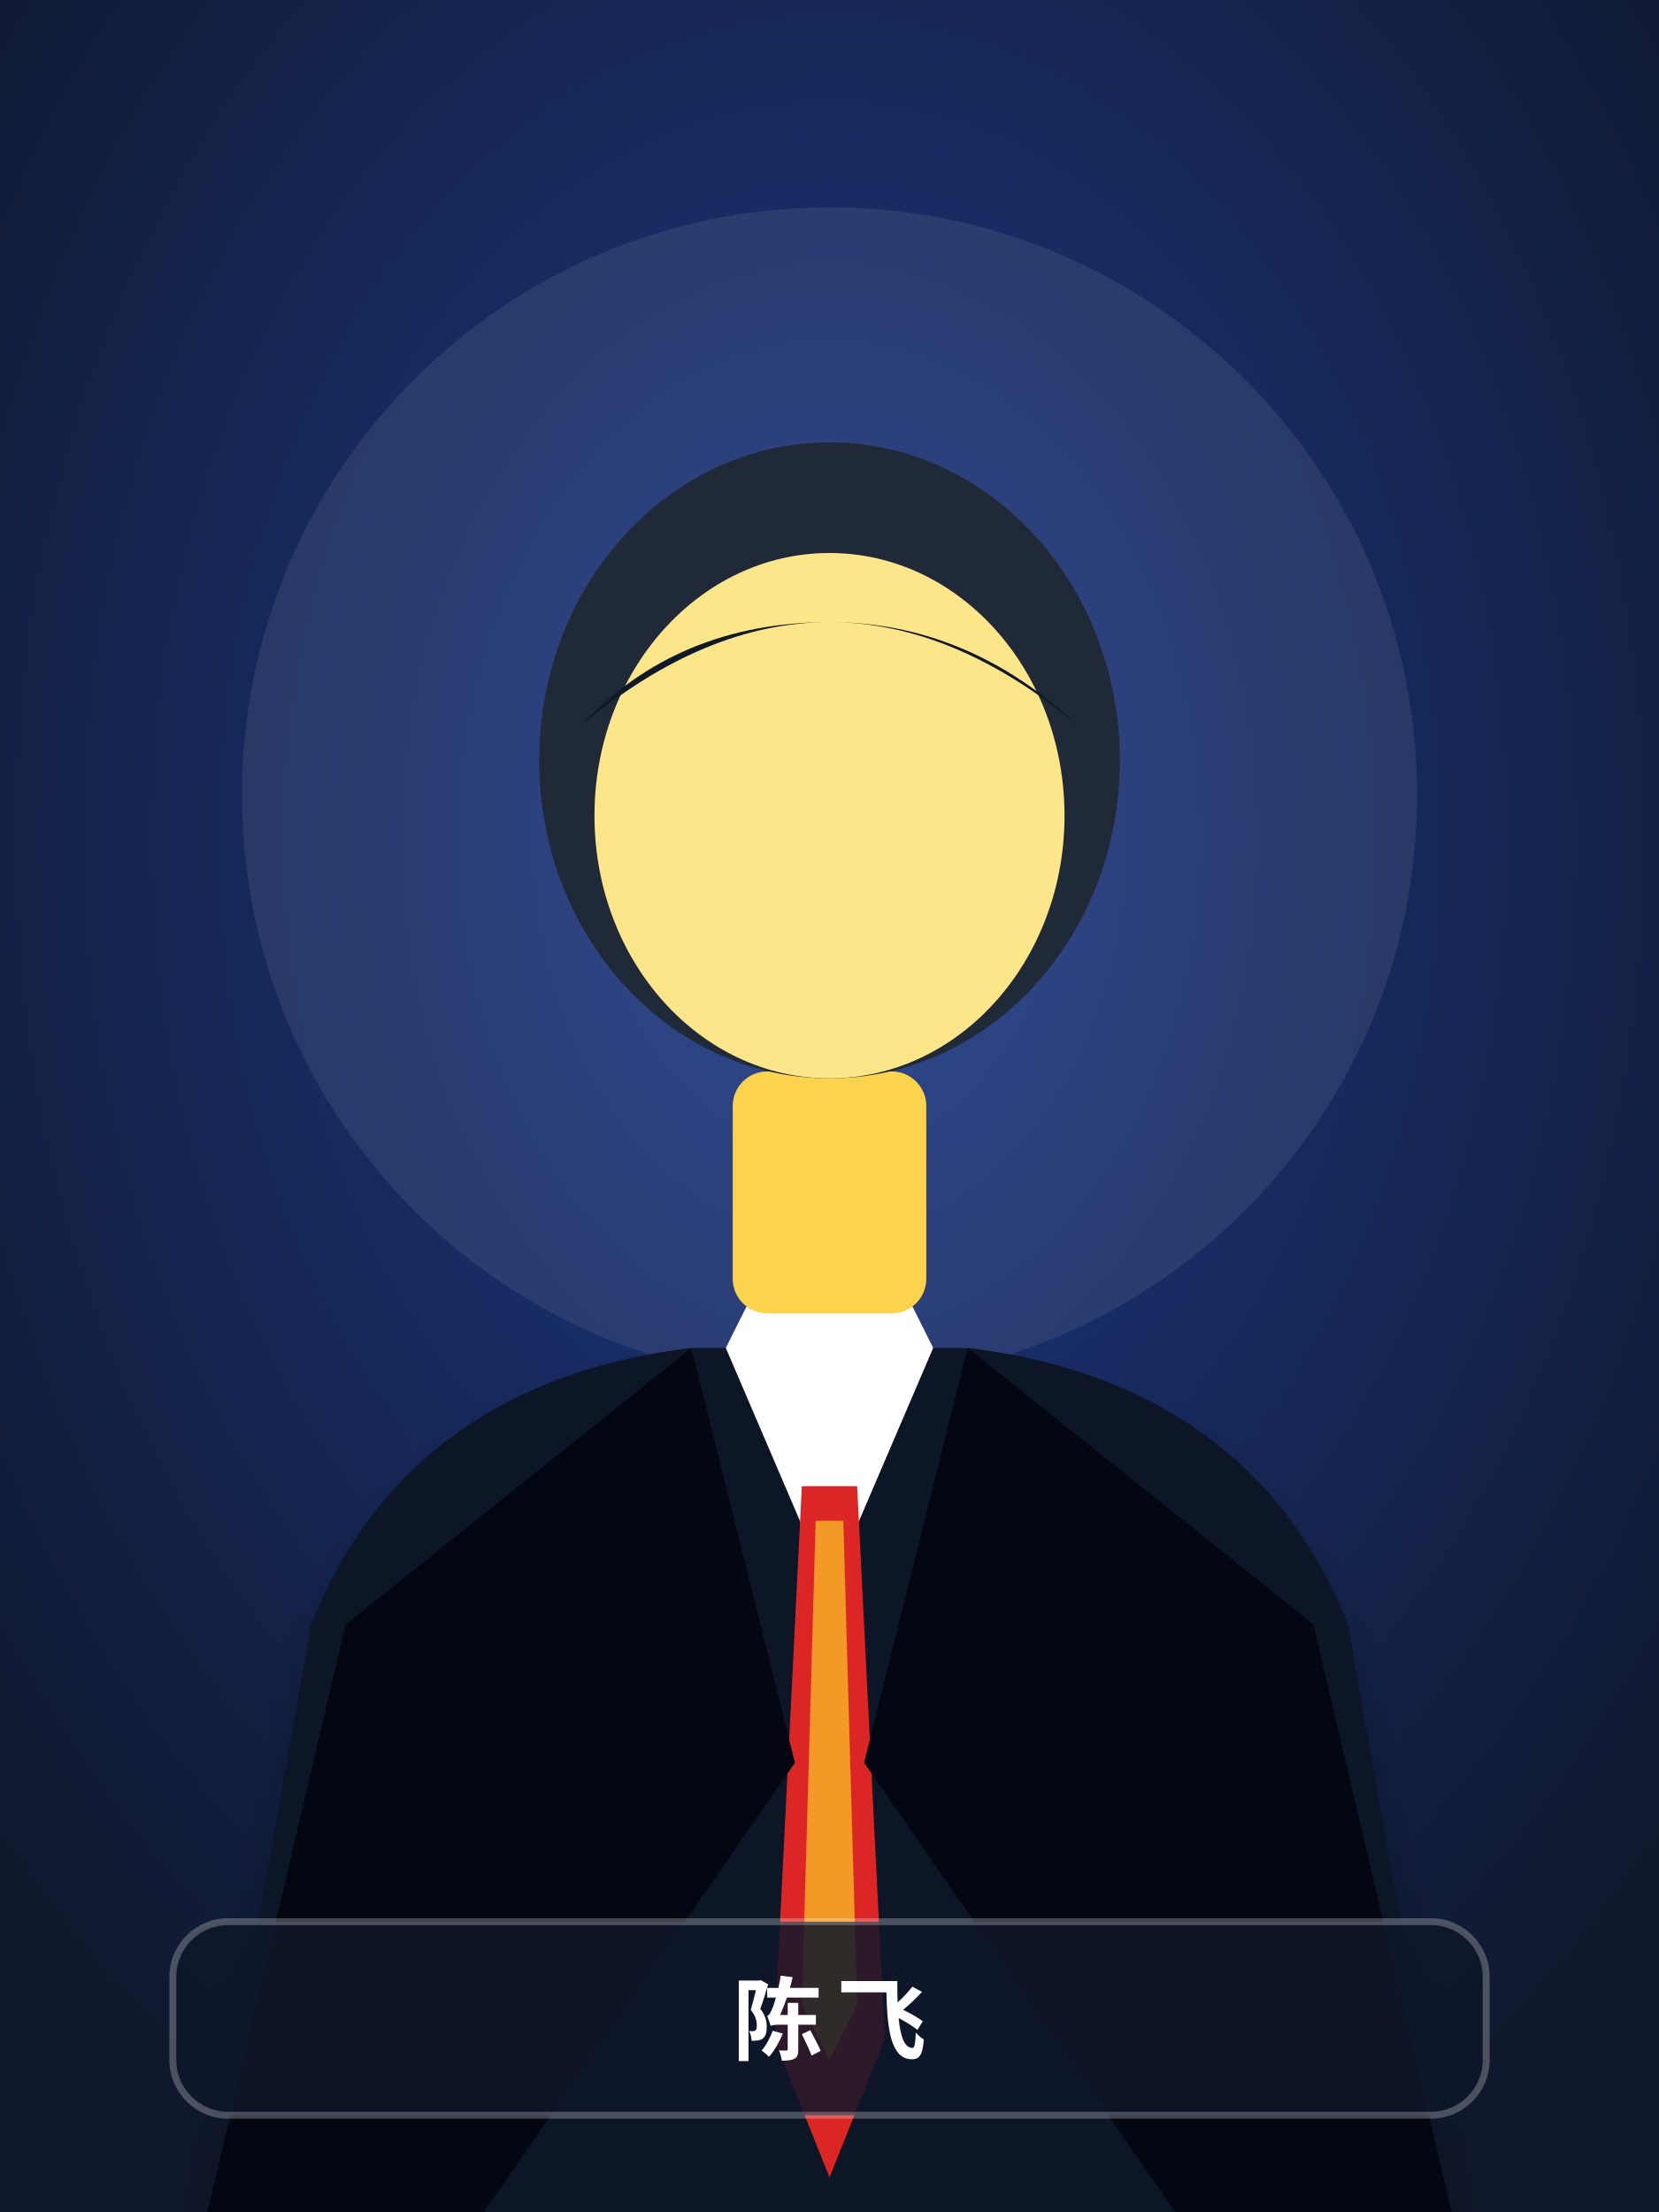
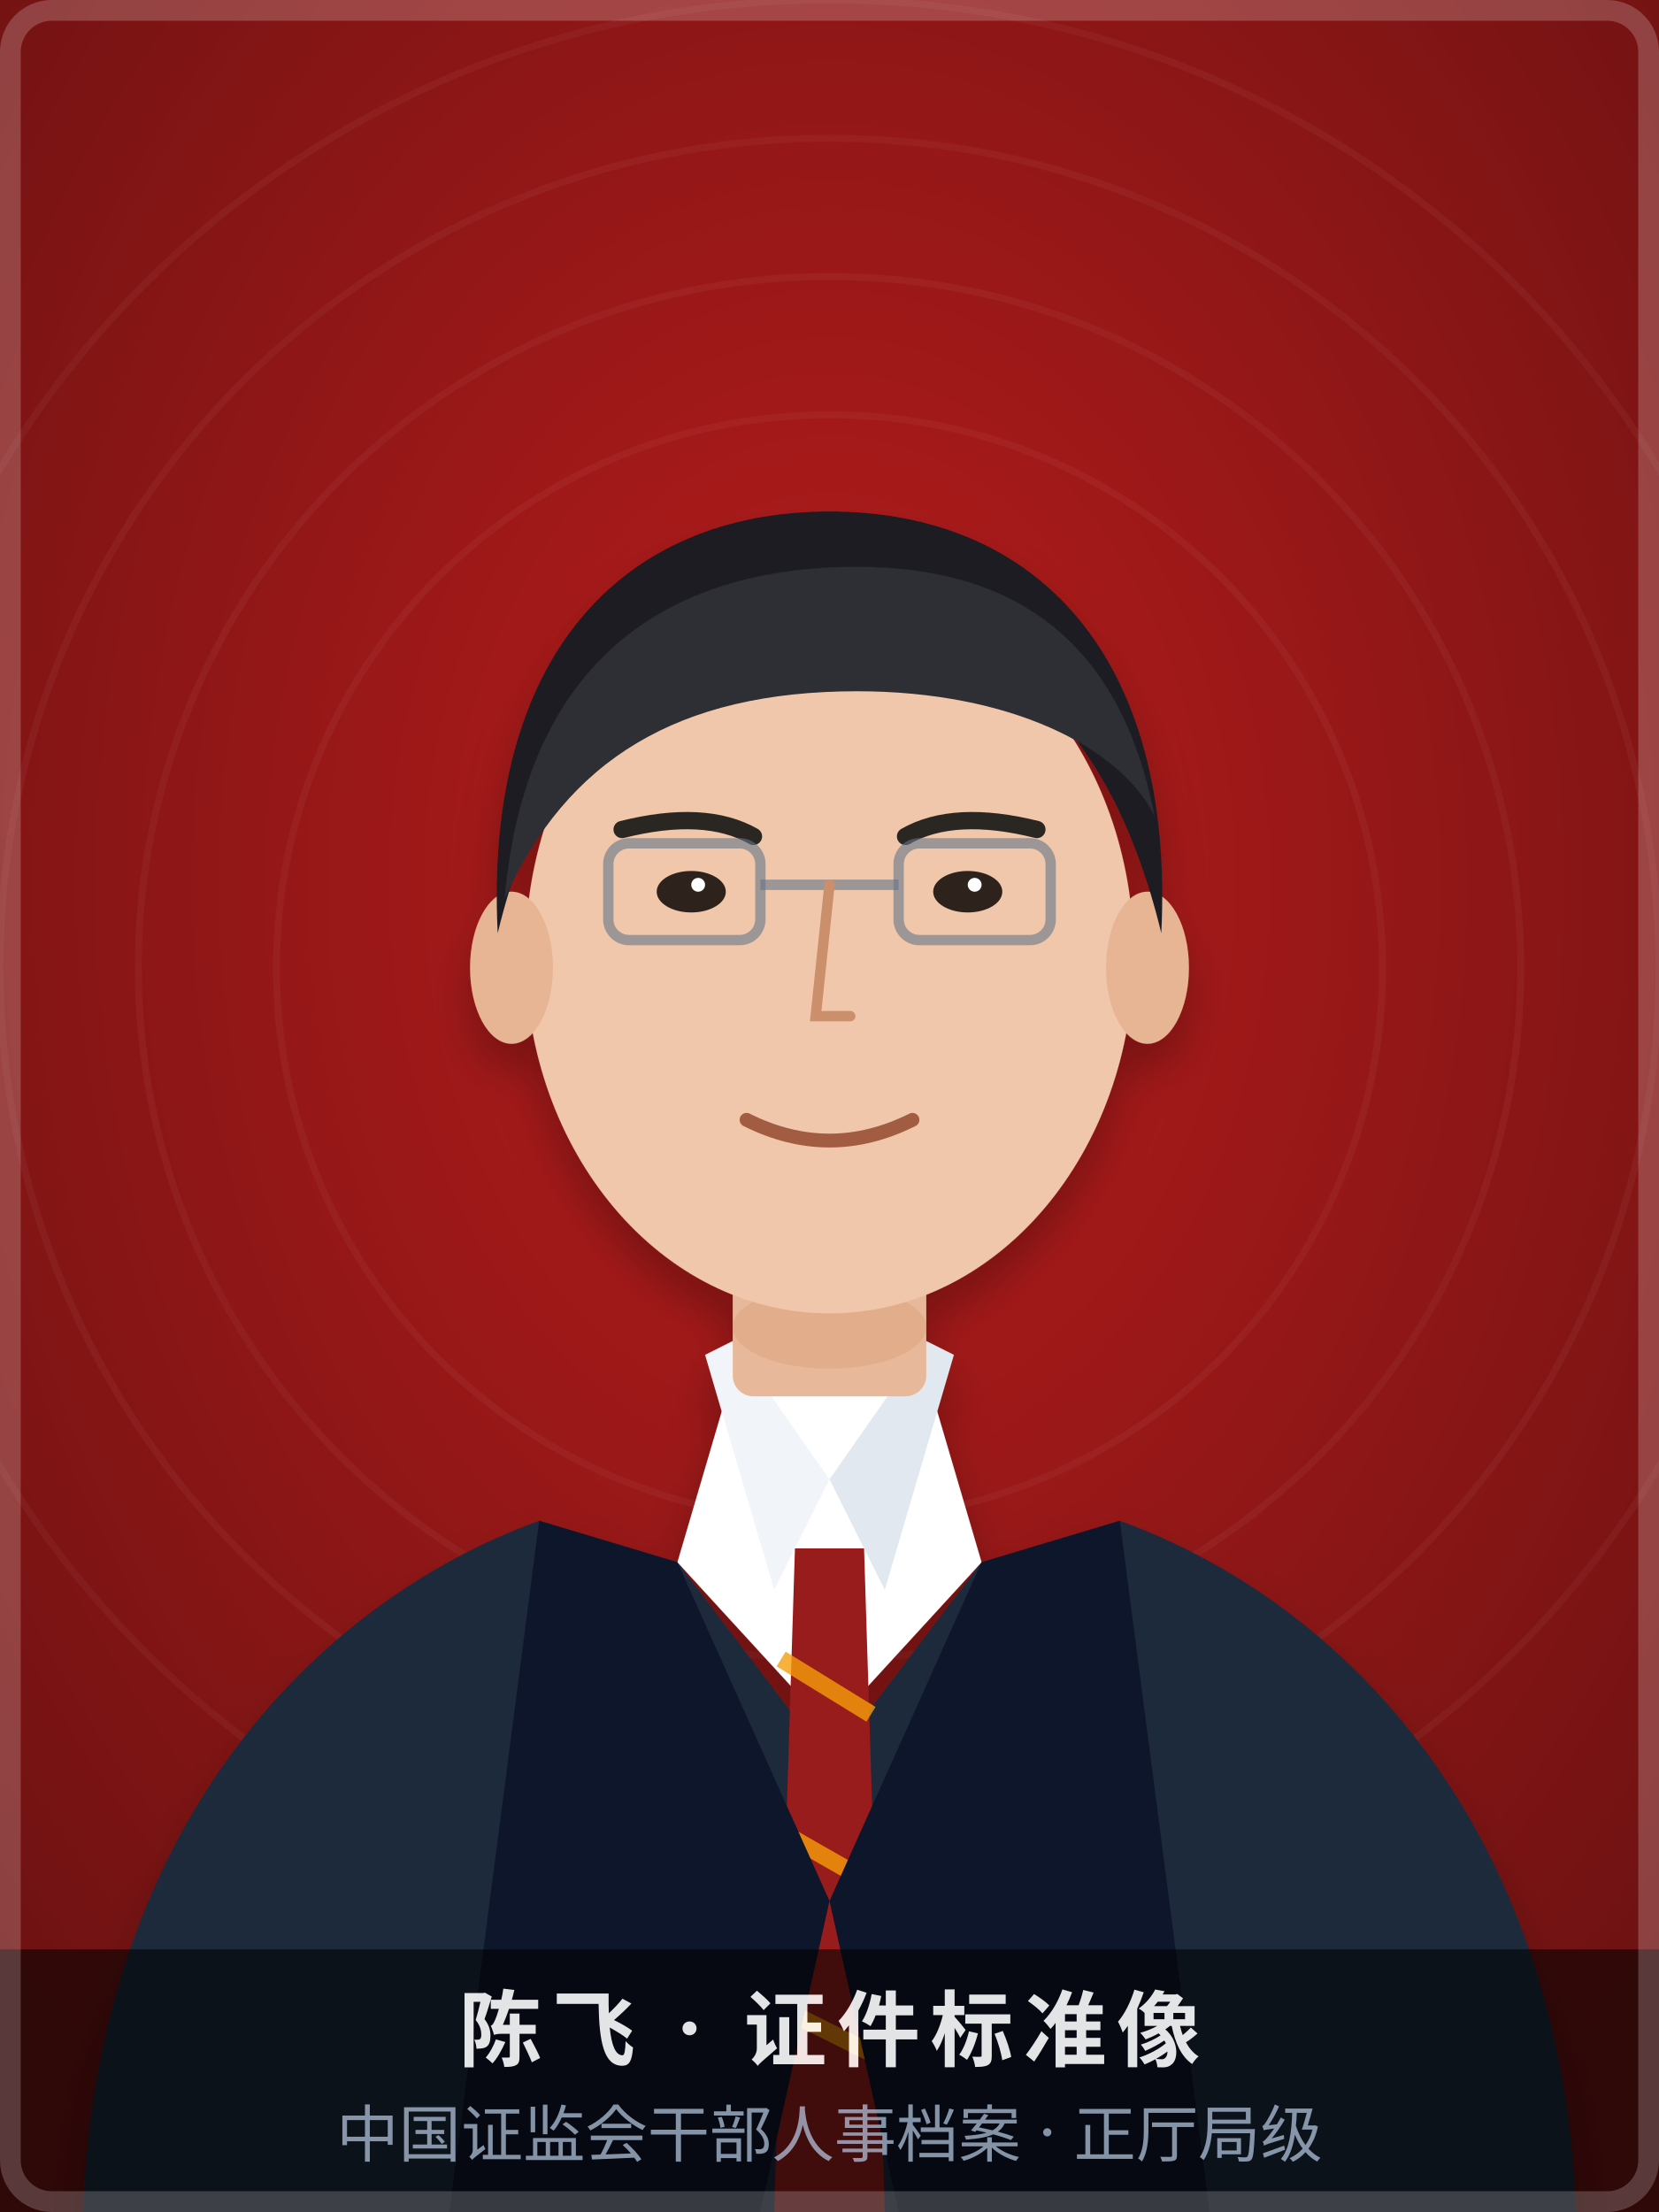
<svg xmlns="http://www.w3.org/2000/svg" viewBox="0 0 240 320" width="240" height="320">
  <defs>
-     <radialGradient id="bgGrad-chen-fei" cx="50%" cy="38%" r="70%">
-       <stop offset="0%" stop-color="#1e3a8a" />
-       <stop offset="100%" stop-color="#0f172a" />
+     <radialGradient id="bgGrad-chen-fei" cx="50%" cy="40%" r="70%">
+       <stop offset="0%" stop-color="#b91c1c" />
+       <stop offset="100%" stop-color="#6e1212" />
    </radialGradient>
    <filter id="shadow-chen-fei" x="-10%" y="-10%" width="120%" height="120%">
      <feDropShadow dx="0" dy="4" stdDeviation="3" flood-opacity="0.25" />
    </filter>
  </defs>
  <rect width="240" height="320" fill="url(#bgGrad-chen-fei)" />
-   <circle cx="120" cy="115" r="85" fill="white" opacity="0.08" />
-   <path d="M 30 320 L 45 235 C 55 210 75 198 100 195 L 140 195 C 165 198 185 210 195 235 L 210 320 Z" fill="#111827" filter="url(#shadow-chen-fei)" />
-   <polygon points="105,195 120,230 135,195 130,185 110,185" fill="#ffffff" />
-   <polygon points="116,215 124,215 128,295 120,315 112,295" fill="#dc2626" />
-   <polygon points="118,220 122,220 124,290 120,298 116,290" fill="#fbbf24" opacity="0.75" />
-   <polygon points="50,235 100,195 115,255 70,320 30,320" fill="#030712" />
-   <polygon points="190,235 140,195 125,255 170,320 210,320" fill="#030712" />
-   <rect x="106" y="155" width="28" height="35" rx="5" fill="#fcd34d" />
-   <ellipse cx="120" cy="110" rx="42" ry="46" fill="#1f2937" />
-   <ellipse cx="120" cy="118" rx="34" ry="38" fill="#fde68a" />
-   <path d="M 84 105 Q 120 75 156 105 Q 140 90 120 90 Q 98 90 84 105 Z" fill="#111827" />
-   <rect x="25" y="278" width="190" height="28" rx="8" fill="rgba(15, 23, 42, 0.85)" stroke="rgba(255, 255, 255, 0.25)" stroke-width="1" />
-   <text x="120" y="297" font-family="-apple-system, BlinkMacSystemFont, 'Segoe UI', PingFang SC, 'Microsoft YaHei', sans-serif" font-size="13" font-weight="bold" fill="#ffffff" text-anchor="middle" letter-spacing="2">
-     陈飞
-   </text>
+   <g opacity="0.04" stroke="#ffffff" stroke-width="1" fill="none">
+     <circle cx="120" cy="140" r="80" />
+     <circle cx="120" cy="140" r="100" />
+     <circle cx="120" cy="140" r="120" />
+     <circle cx="120" cy="140" r="140" />
+   </g>
+   <g filter="url(#shadow-chen-fei)">
+     <path d="M 12 320 C 14 265, 45 232, 78 220 L 98 226 L 120 255 L 142 226 L 162 220 C 195 232, 226 265, 228 320 Z" fill="#1e293b" />
+     <polygon points="98,226 120,250 142,226 132,192 108,192" fill="#ffffff" />
+     <polygon points="102,196 112,230 120,214 106,194" fill="#f1f5f9" />
+     <polygon points="138,196 128,230 120,214 134,194" fill="#e2e8f0" />
+     <polygon points="115,224 125,224 128,320 112,320" fill="#991b1b" />
+     <line x1="113" y1="240" x2="126" y2="248" stroke="#f59e0b" stroke-width="2.5" opacity="0.8" />
+     <line x1="113" y1="265" x2="127" y2="273" stroke="#f59e0b" stroke-width="2.5" opacity="0.8" />
+     <line x1="112" y1="290" x2="128" y2="298" stroke="#f59e0b" stroke-width="2.5" opacity="0.8" />
+     <polygon points="78,220 98,226 120,275 110,320 65,320" fill="#0f172a" />
+     <polygon points="162,220 142,226 120,275 130,320 175,320" fill="#0f172a" />
+     <rect x="106" y="172" width="28" height="30" rx="3" fill="#e7b99a" />
+     <ellipse cx="120" cy="192" rx="14" ry="6" fill="#d99b75" opacity="0.4" />
+     <ellipse cx="120" cy="138" rx="44" ry="52" fill="#f0c7ab" />
+     <ellipse cx="74" cy="140" rx="6" ry="11" fill="#e7b594" />
+     <ellipse cx="166" cy="140" rx="6" ry="11" fill="#e7b594" />
+     <path d="M 72 135 C 70 95, 90 74, 120 74 C 150 74, 170 95, 168 135 C 160 102, 142 90, 120 90 C 98 90, 80 102, 72 135 Z" fill="#1e1e24" />
+     <path d="M 73 130 C 76 96, 96 82, 124 82 C 146 82, 162 92, 167 118 C 162 108, 146 100, 124 100 C 98 100, 82 110, 73 130 Z" fill="#2d2d34" />
+     <path d="M 90 120 Q 102 117 109 121" stroke="#2b2623" stroke-width="2.5" stroke-linecap="round" fill="none" />
+     <path d="M 150 120 Q 138 117 131 121" stroke="#2b2623" stroke-width="2.5" stroke-linecap="round" fill="none" />
+     <ellipse cx="100" cy="129" rx="5" ry="3" fill="#2d221e" />
+     <ellipse cx="140" cy="129" rx="5" ry="3" fill="#2d221e" />
+     <circle cx="101" cy="128" r="1" fill="#ffffff" />
+     <circle cx="141" cy="128" r="1" fill="#ffffff" />
+     <rect x="88" y="122" width="22" height="14" rx="3" fill="none" stroke="#64748b" stroke-width="1.5" opacity="0.6" />
+     <rect x="130" y="122" width="22" height="14" rx="3" fill="none" stroke="#64748b" stroke-width="1.5" opacity="0.6" />
+     <line x1="110" y1="128" x2="130" y2="128" stroke="#64748b" stroke-width="1.5" opacity="0.6" />
+     <path d="M 120 128 L 118 147 L 123 147" stroke="#cb8f6c" stroke-width="1.5" stroke-linecap="round" fill="none" />
+     <path d="M 108 162 Q 120 168 132 162" stroke="#a25b42" stroke-width="2" stroke-linecap="round" fill="none" />
+   </g>
+   <g opacity="0.88">
+     <rect x="0" y="282" width="240" height="38" fill="#000000" fill-opacity="0.65" />
+     <text x="120" y="298" font-family="-apple-system, BlinkMacSystemFont, 'PingFang SC', 'Microsoft YaHei', sans-serif" font-size="12" font-weight="bold" fill="#ffffff" text-anchor="middle" letter-spacing="1.5">
+       陈飞 · 证件标准像
+     </text>
+     <text x="120" y="312" font-family="-apple-system, BlinkMacSystemFont, 'PingFang SC', sans-serif" font-size="9" fill="#94a3b8" text-anchor="middle">
+       中国证监会干部人事档案 · 正厅局级
+     </text>
+   </g>
+   <rect x="1.5" y="1.5" width="237" height="317" rx="6" fill="none" stroke="#ffffff" stroke-opacity="0.2" stroke-width="3" />
</svg>
